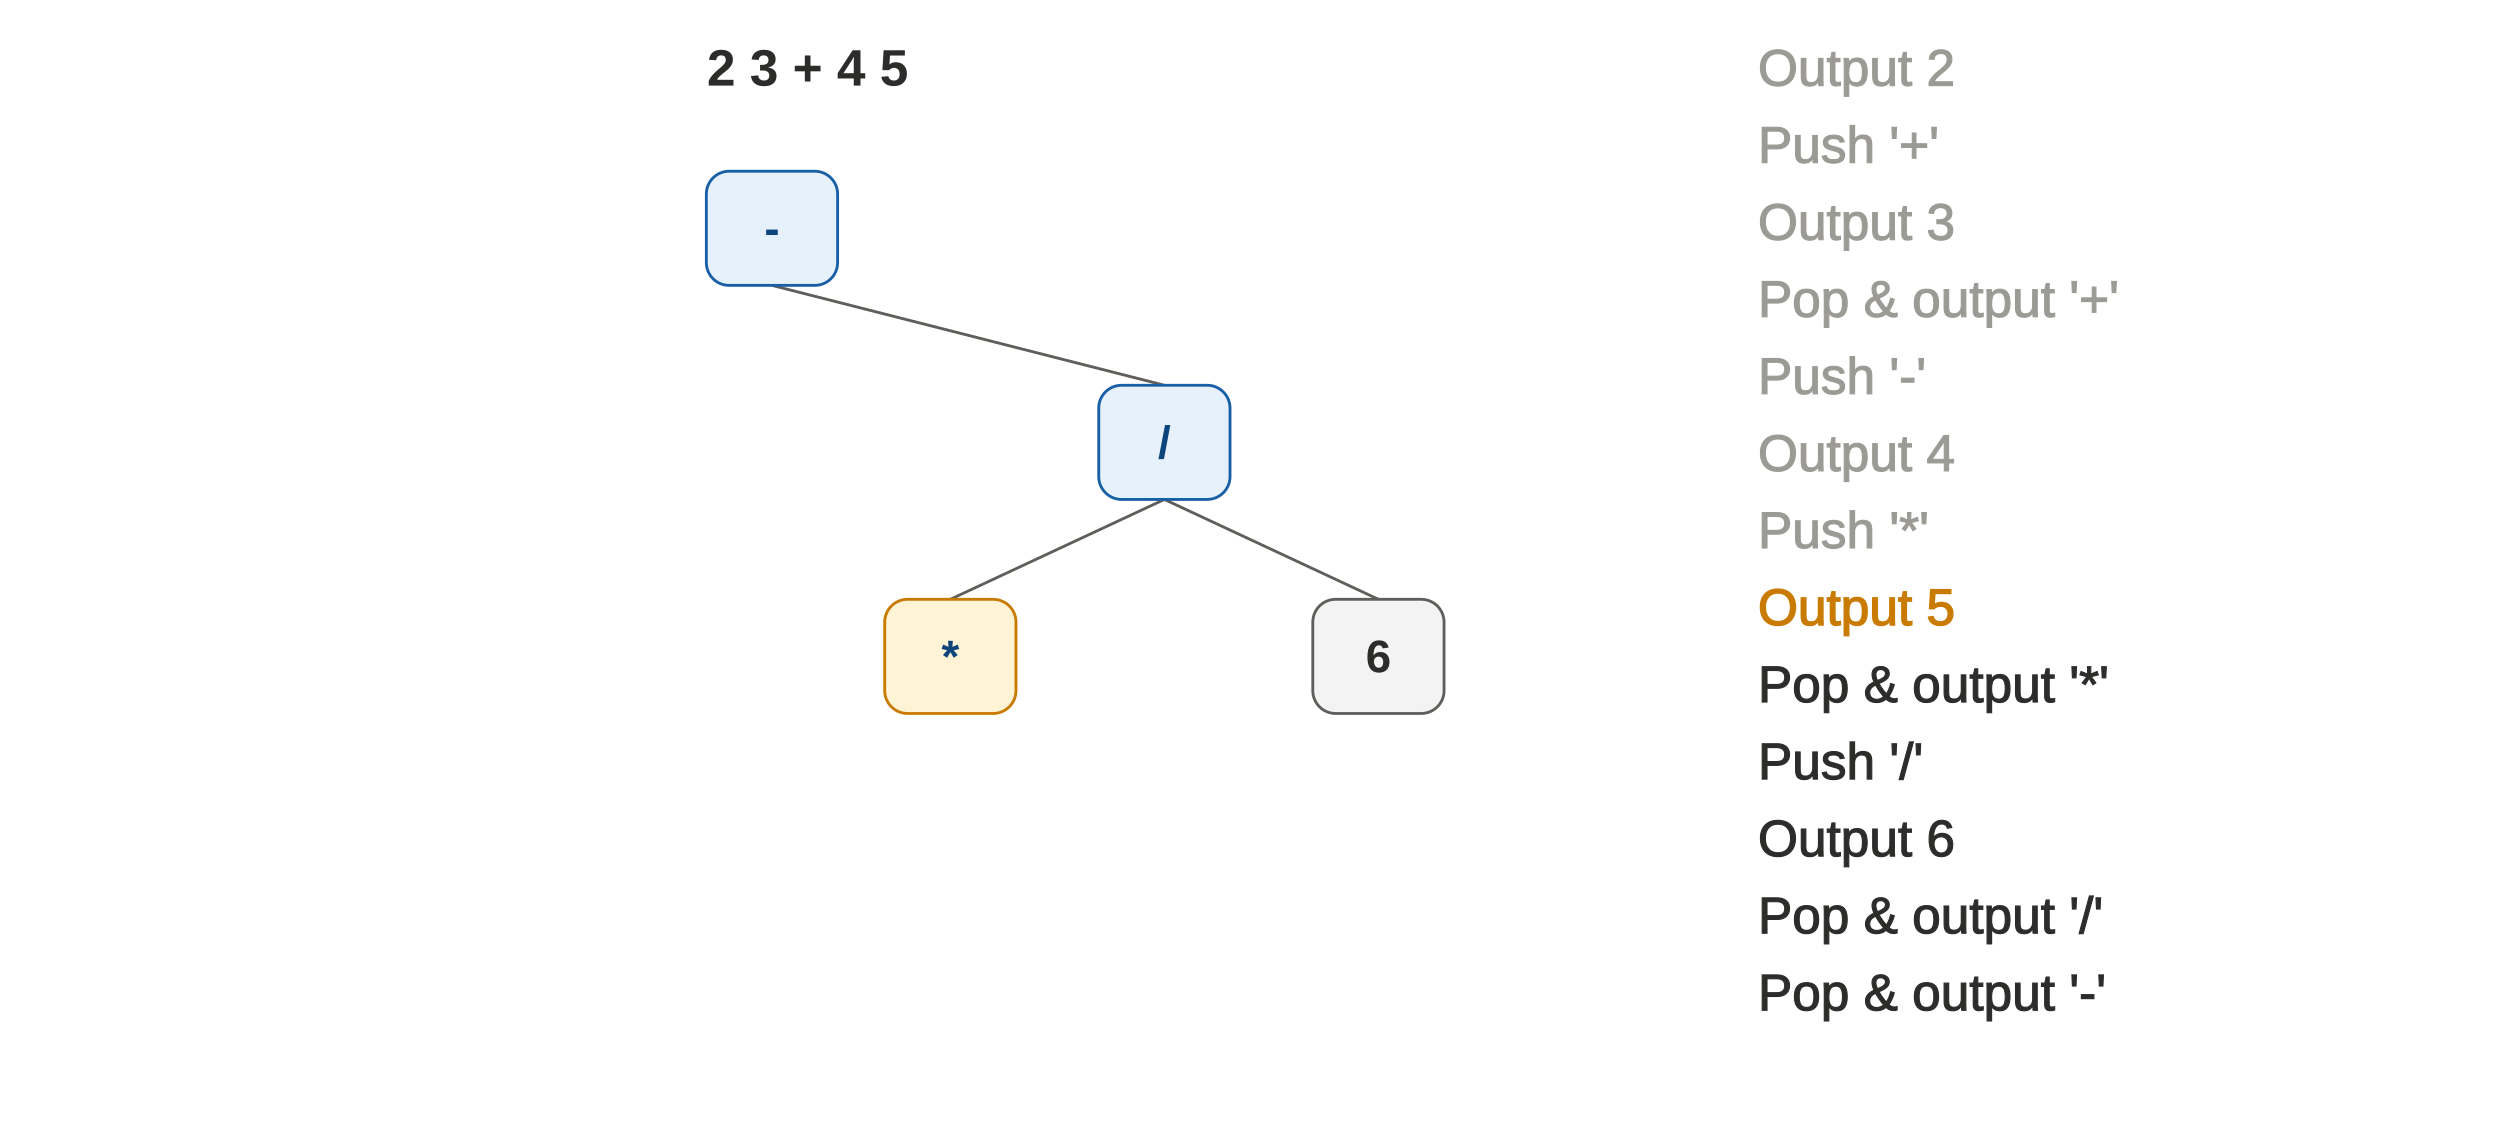
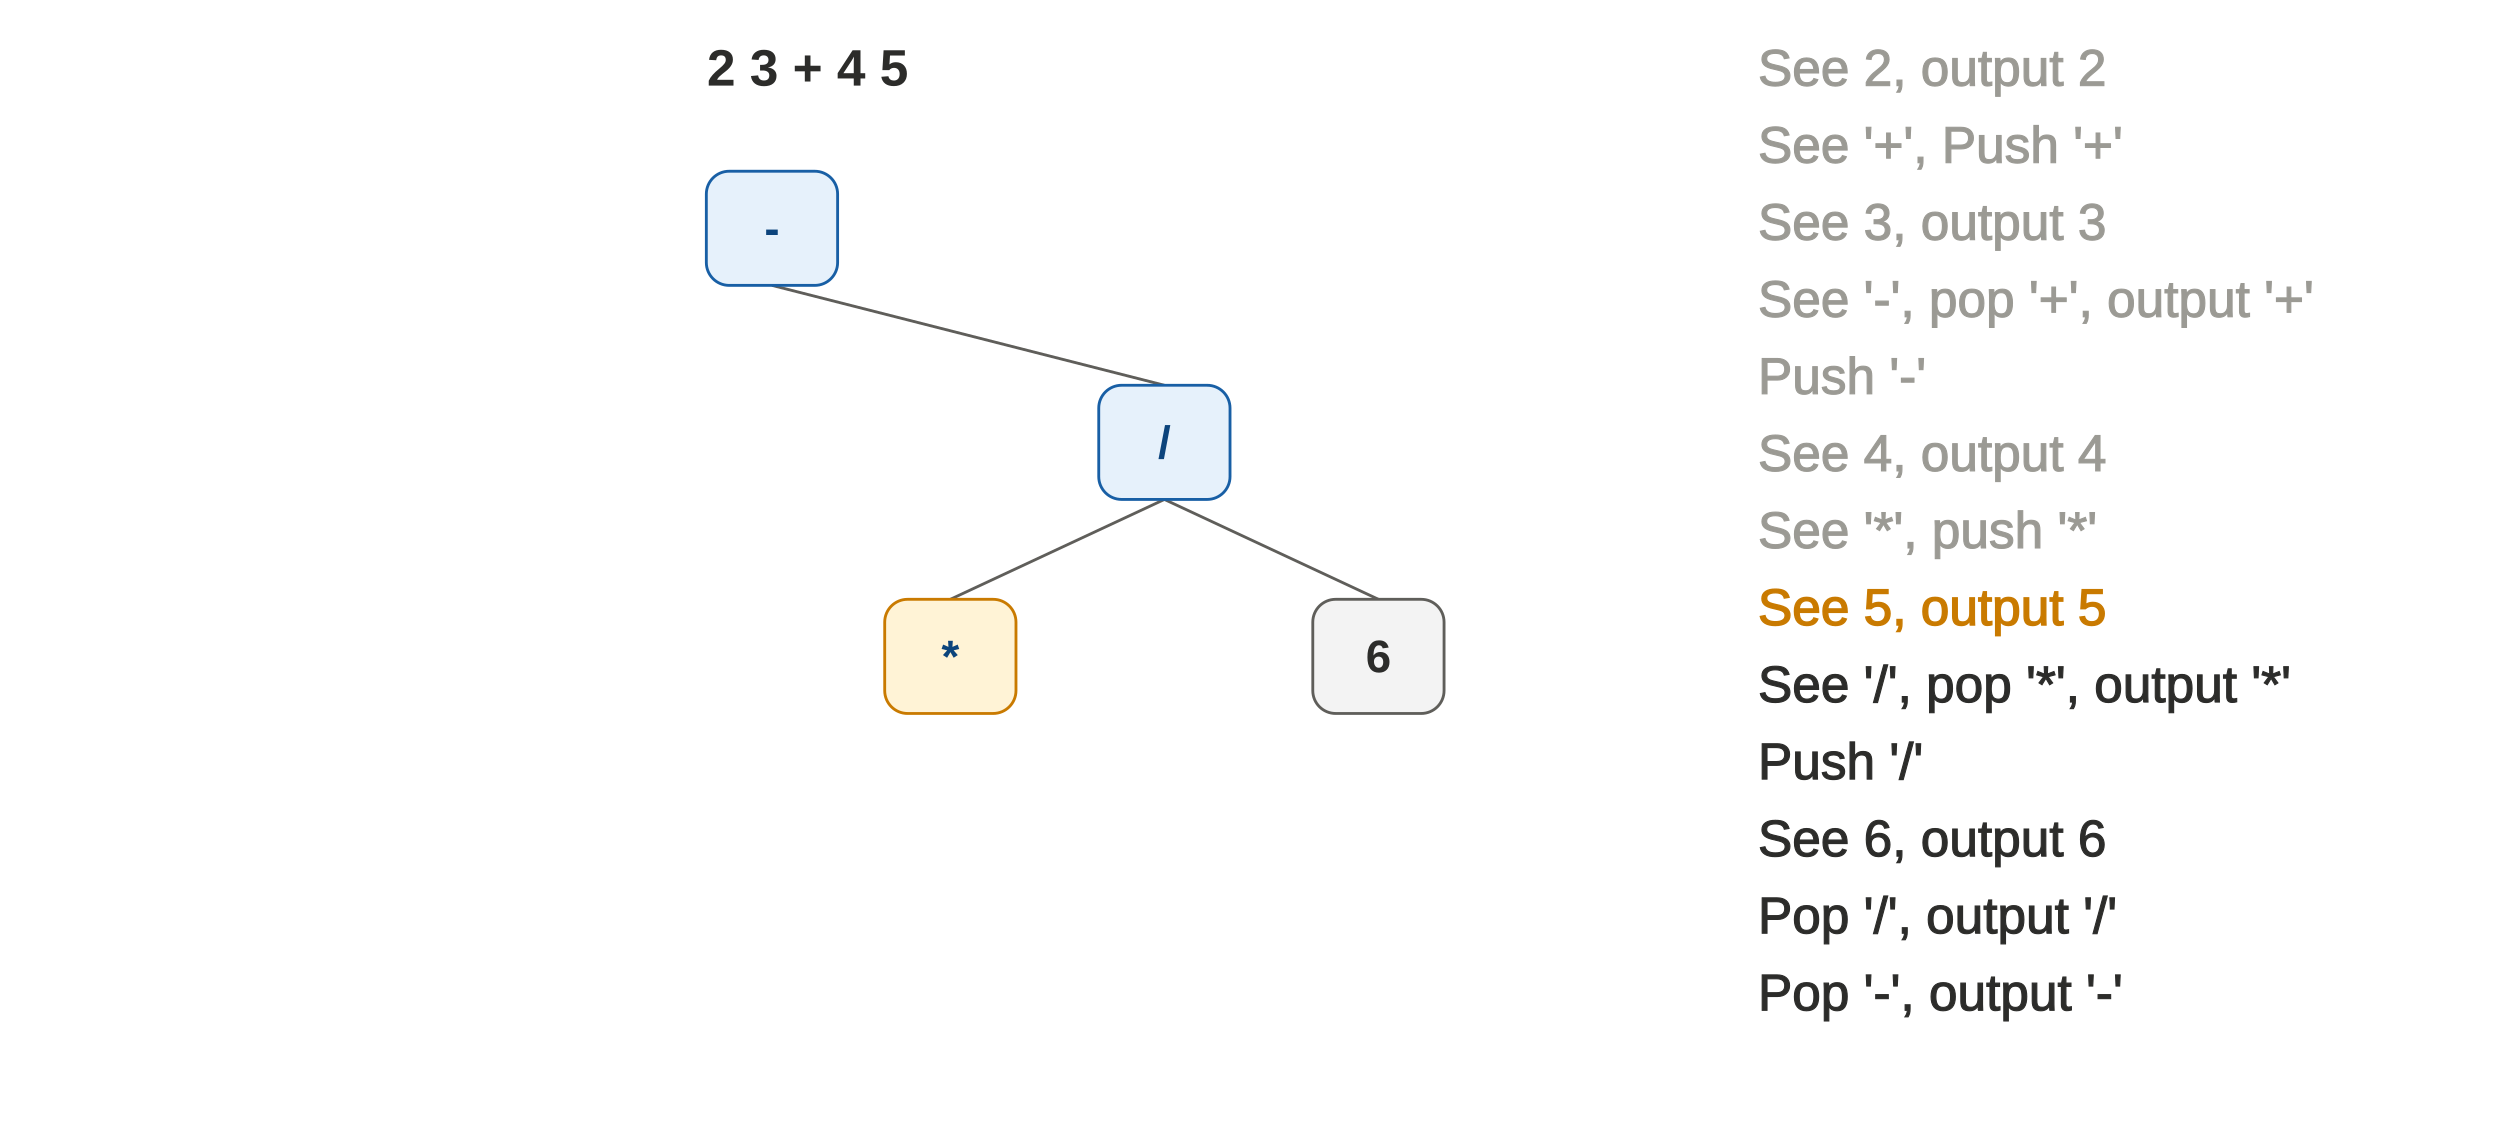
<svg xmlns="http://www.w3.org/2000/svg" width="876" height="401" viewBox="0 0 876 401">
  <text x="283.0" y="30" text-anchor="middle" font-family="Arial, Helvetica, sans-serif" font-size="18" font-weight="600" fill="#2C2C2A">2 3 + 4 5</text>
  <line x1="270.5" y1="100.0" x2="408.0" y2="135.0" stroke="#5F5E5A" stroke-width="1" />
  <line x1="408.0" y1="175.0" x2="333.0" y2="210.0" stroke="#5F5E5A" stroke-width="1" />
  <line x1="408.0" y1="175.0" x2="483.0" y2="210.0" stroke="#5F5E5A" stroke-width="1" />
  <rect x="247.5" y="60.0" width="46" height="40" rx="8" fill="#E6F1FB" stroke="#185FA5" stroke-width="1" />
  <text x="270.5" y="80.0" text-anchor="middle" dominant-baseline="central" font-family="Arial, Helvetica, sans-serif" font-size="16" font-weight="600" fill="#0C447C">-</text>
  <rect x="385.0" y="135.0" width="46" height="40" rx="8" fill="#E6F1FB" stroke="#185FA5" stroke-width="1" />
  <text x="408.0" y="155.0" text-anchor="middle" dominant-baseline="central" font-family="Arial, Helvetica, sans-serif" font-size="16" font-weight="600" fill="#0C447C">/</text>
  <rect x="310.0" y="210.0" width="46" height="40" rx="8" fill="#FFF3D6" stroke="#C97A00" stroke-width="1" />
  <text x="333.0" y="230.0" text-anchor="middle" dominant-baseline="central" font-family="Arial, Helvetica, sans-serif" font-size="16" font-weight="600" fill="#0C447C">*</text>
  <rect x="460.0" y="210.0" width="46" height="40" rx="8" fill="#F3F3F3" stroke="#5F5E5A" stroke-width="1" />
  <text x="483.0" y="230.0" text-anchor="middle" dominant-baseline="central" font-family="Arial, Helvetica, sans-serif" font-size="16" font-weight="600" fill="#2C2C2A">6</text>
-   <text id="log-line-1" x="616.0" y="30.0" font-family="Arial, Helvetica, sans-serif" font-size="18" fill="#9B9A94" stroke="#9B9A94" stroke-width="0.4">Output 2</text>
-   <text id="log-line-2" x="616.0" y="57.0" font-family="Arial, Helvetica, sans-serif" font-size="18" fill="#9B9A94" stroke="#9B9A94" stroke-width="0.4">Push '+'</text>
-   <text id="log-line-3" x="616.0" y="84.0" font-family="Arial, Helvetica, sans-serif" font-size="18" fill="#9B9A94" stroke="#9B9A94" stroke-width="0.4">Output 3</text>
-   <text id="log-line-4" x="616.0" y="111.0" font-family="Arial, Helvetica, sans-serif" font-size="18" fill="#9B9A94" stroke="#9B9A94" stroke-width="0.4">Pop &amp; output '+'</text>
+   <text id="log-line-1" x="616.0" y="30.0" font-family="Arial, Helvetica, sans-serif" font-size="18" fill="#9B9A94" stroke="#9B9A94" stroke-width="0.4">See 2, output 2</text>
+   <text id="log-line-2" x="616.0" y="57.0" font-family="Arial, Helvetica, sans-serif" font-size="18" fill="#9B9A94" stroke="#9B9A94" stroke-width="0.4">See '+', Push '+'</text>
+   <text id="log-line-3" x="616.0" y="84.0" font-family="Arial, Helvetica, sans-serif" font-size="18" fill="#9B9A94" stroke="#9B9A94" stroke-width="0.4">See 3, output 3</text>
+   <text id="log-line-4" x="616.0" y="111.0" font-family="Arial, Helvetica, sans-serif" font-size="18" fill="#9B9A94" stroke="#9B9A94" stroke-width="0.4">See '-', pop '+', output '+'</text>
  <text id="log-line-5" x="616.0" y="138.0" font-family="Arial, Helvetica, sans-serif" font-size="18" fill="#9B9A94" stroke="#9B9A94" stroke-width="0.4">Push '-'</text>
-   <text id="log-line-6" x="616.0" y="165.0" font-family="Arial, Helvetica, sans-serif" font-size="18" fill="#9B9A94" stroke="#9B9A94" stroke-width="0.4">Output 4</text>
-   <text id="log-line-7" x="616.0" y="192.0" font-family="Arial, Helvetica, sans-serif" font-size="18" fill="#9B9A94" stroke="#9B9A94" stroke-width="0.4">Push '*'</text>
-   <text id="log-line-8" x="616.0" y="219.0" font-family="Arial, Helvetica, sans-serif" font-size="18" fill="#C97A00" stroke="#C97A00" stroke-width="0.5">Output 5</text>
-   <text id="log-line-9" x="616.0" y="246.0" font-family="Arial, Helvetica, sans-serif" font-size="18" fill="#2C2C2A" stroke="#2C2C2A" stroke-width="0.4">Pop &amp; output '*'</text>
+   <text id="log-line-6" x="616.0" y="165.0" font-family="Arial, Helvetica, sans-serif" font-size="18" fill="#9B9A94" stroke="#9B9A94" stroke-width="0.4">See 4, output 4</text>
+   <text id="log-line-7" x="616.0" y="192.0" font-family="Arial, Helvetica, sans-serif" font-size="18" fill="#9B9A94" stroke="#9B9A94" stroke-width="0.4">See '*', push '*'</text>
+   <text id="log-line-8" x="616.0" y="219.0" font-family="Arial, Helvetica, sans-serif" font-size="18" fill="#C97A00" stroke="#C97A00" stroke-width="0.5">See 5, output 5</text>
+   <text id="log-line-9" x="616.0" y="246.0" font-family="Arial, Helvetica, sans-serif" font-size="18" fill="#2C2C2A" stroke="#2C2C2A" stroke-width="0.4">See '/', pop '*', output '*'</text>
  <text id="log-line-10" x="616.0" y="273.0" font-family="Arial, Helvetica, sans-serif" font-size="18" fill="#2C2C2A" stroke="#2C2C2A" stroke-width="0.4">Push '/'</text>
-   <text id="log-line-11" x="616.0" y="300.0" font-family="Arial, Helvetica, sans-serif" font-size="18" fill="#2C2C2A" stroke="#2C2C2A" stroke-width="0.4">Output 6</text>
-   <text id="log-line-12" x="616.0" y="327.0" font-family="Arial, Helvetica, sans-serif" font-size="18" fill="#2C2C2A" stroke="#2C2C2A" stroke-width="0.4">Pop &amp; output '/'</text>
-   <text id="log-line-13" x="616.0" y="354.0" font-family="Arial, Helvetica, sans-serif" font-size="18" fill="#2C2C2A" stroke="#2C2C2A" stroke-width="0.4">Pop &amp; output '-'</text>
+   <text id="log-line-11" x="616.0" y="300.0" font-family="Arial, Helvetica, sans-serif" font-size="18" fill="#2C2C2A" stroke="#2C2C2A" stroke-width="0.4">See 6, output 6</text>
+   <text id="log-line-12" x="616.0" y="327.0" font-family="Arial, Helvetica, sans-serif" font-size="18" fill="#2C2C2A" stroke="#2C2C2A" stroke-width="0.4">Pop '/', output '/'</text>
+   <text id="log-line-13" x="616.0" y="354.0" font-family="Arial, Helvetica, sans-serif" font-size="18" fill="#2C2C2A" stroke="#2C2C2A" stroke-width="0.4">Pop '-', output '-'</text>
</svg>
